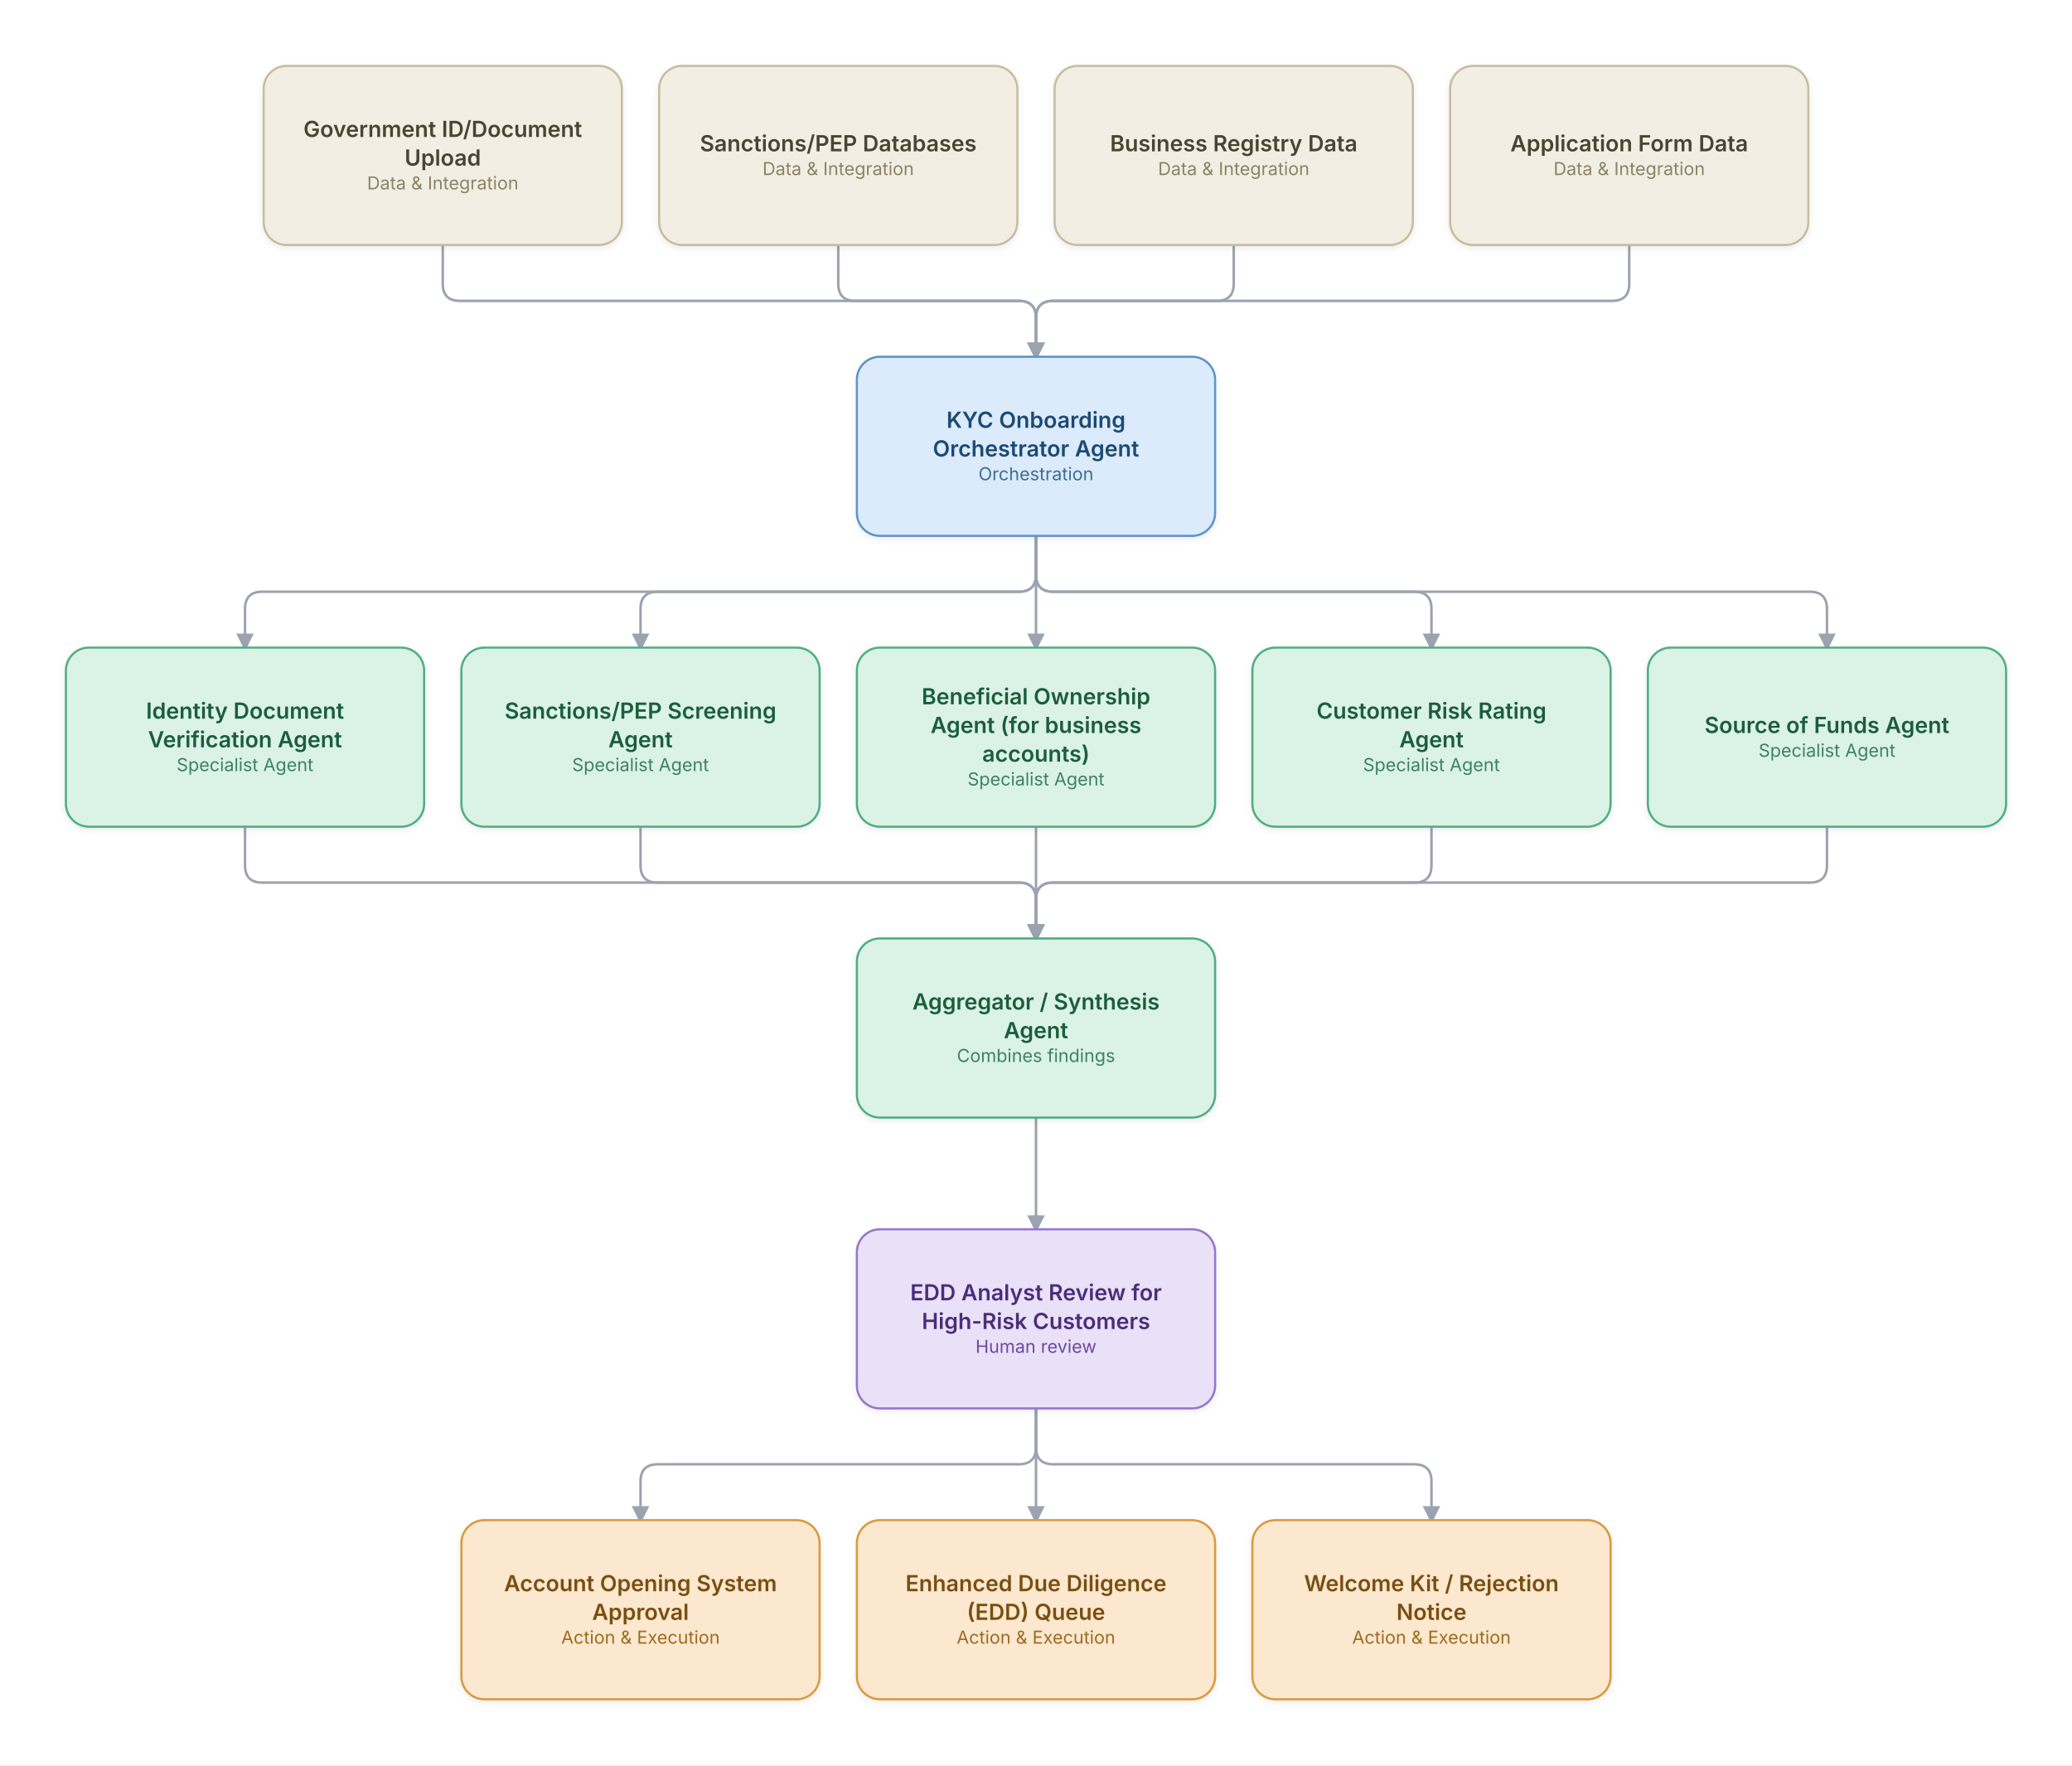
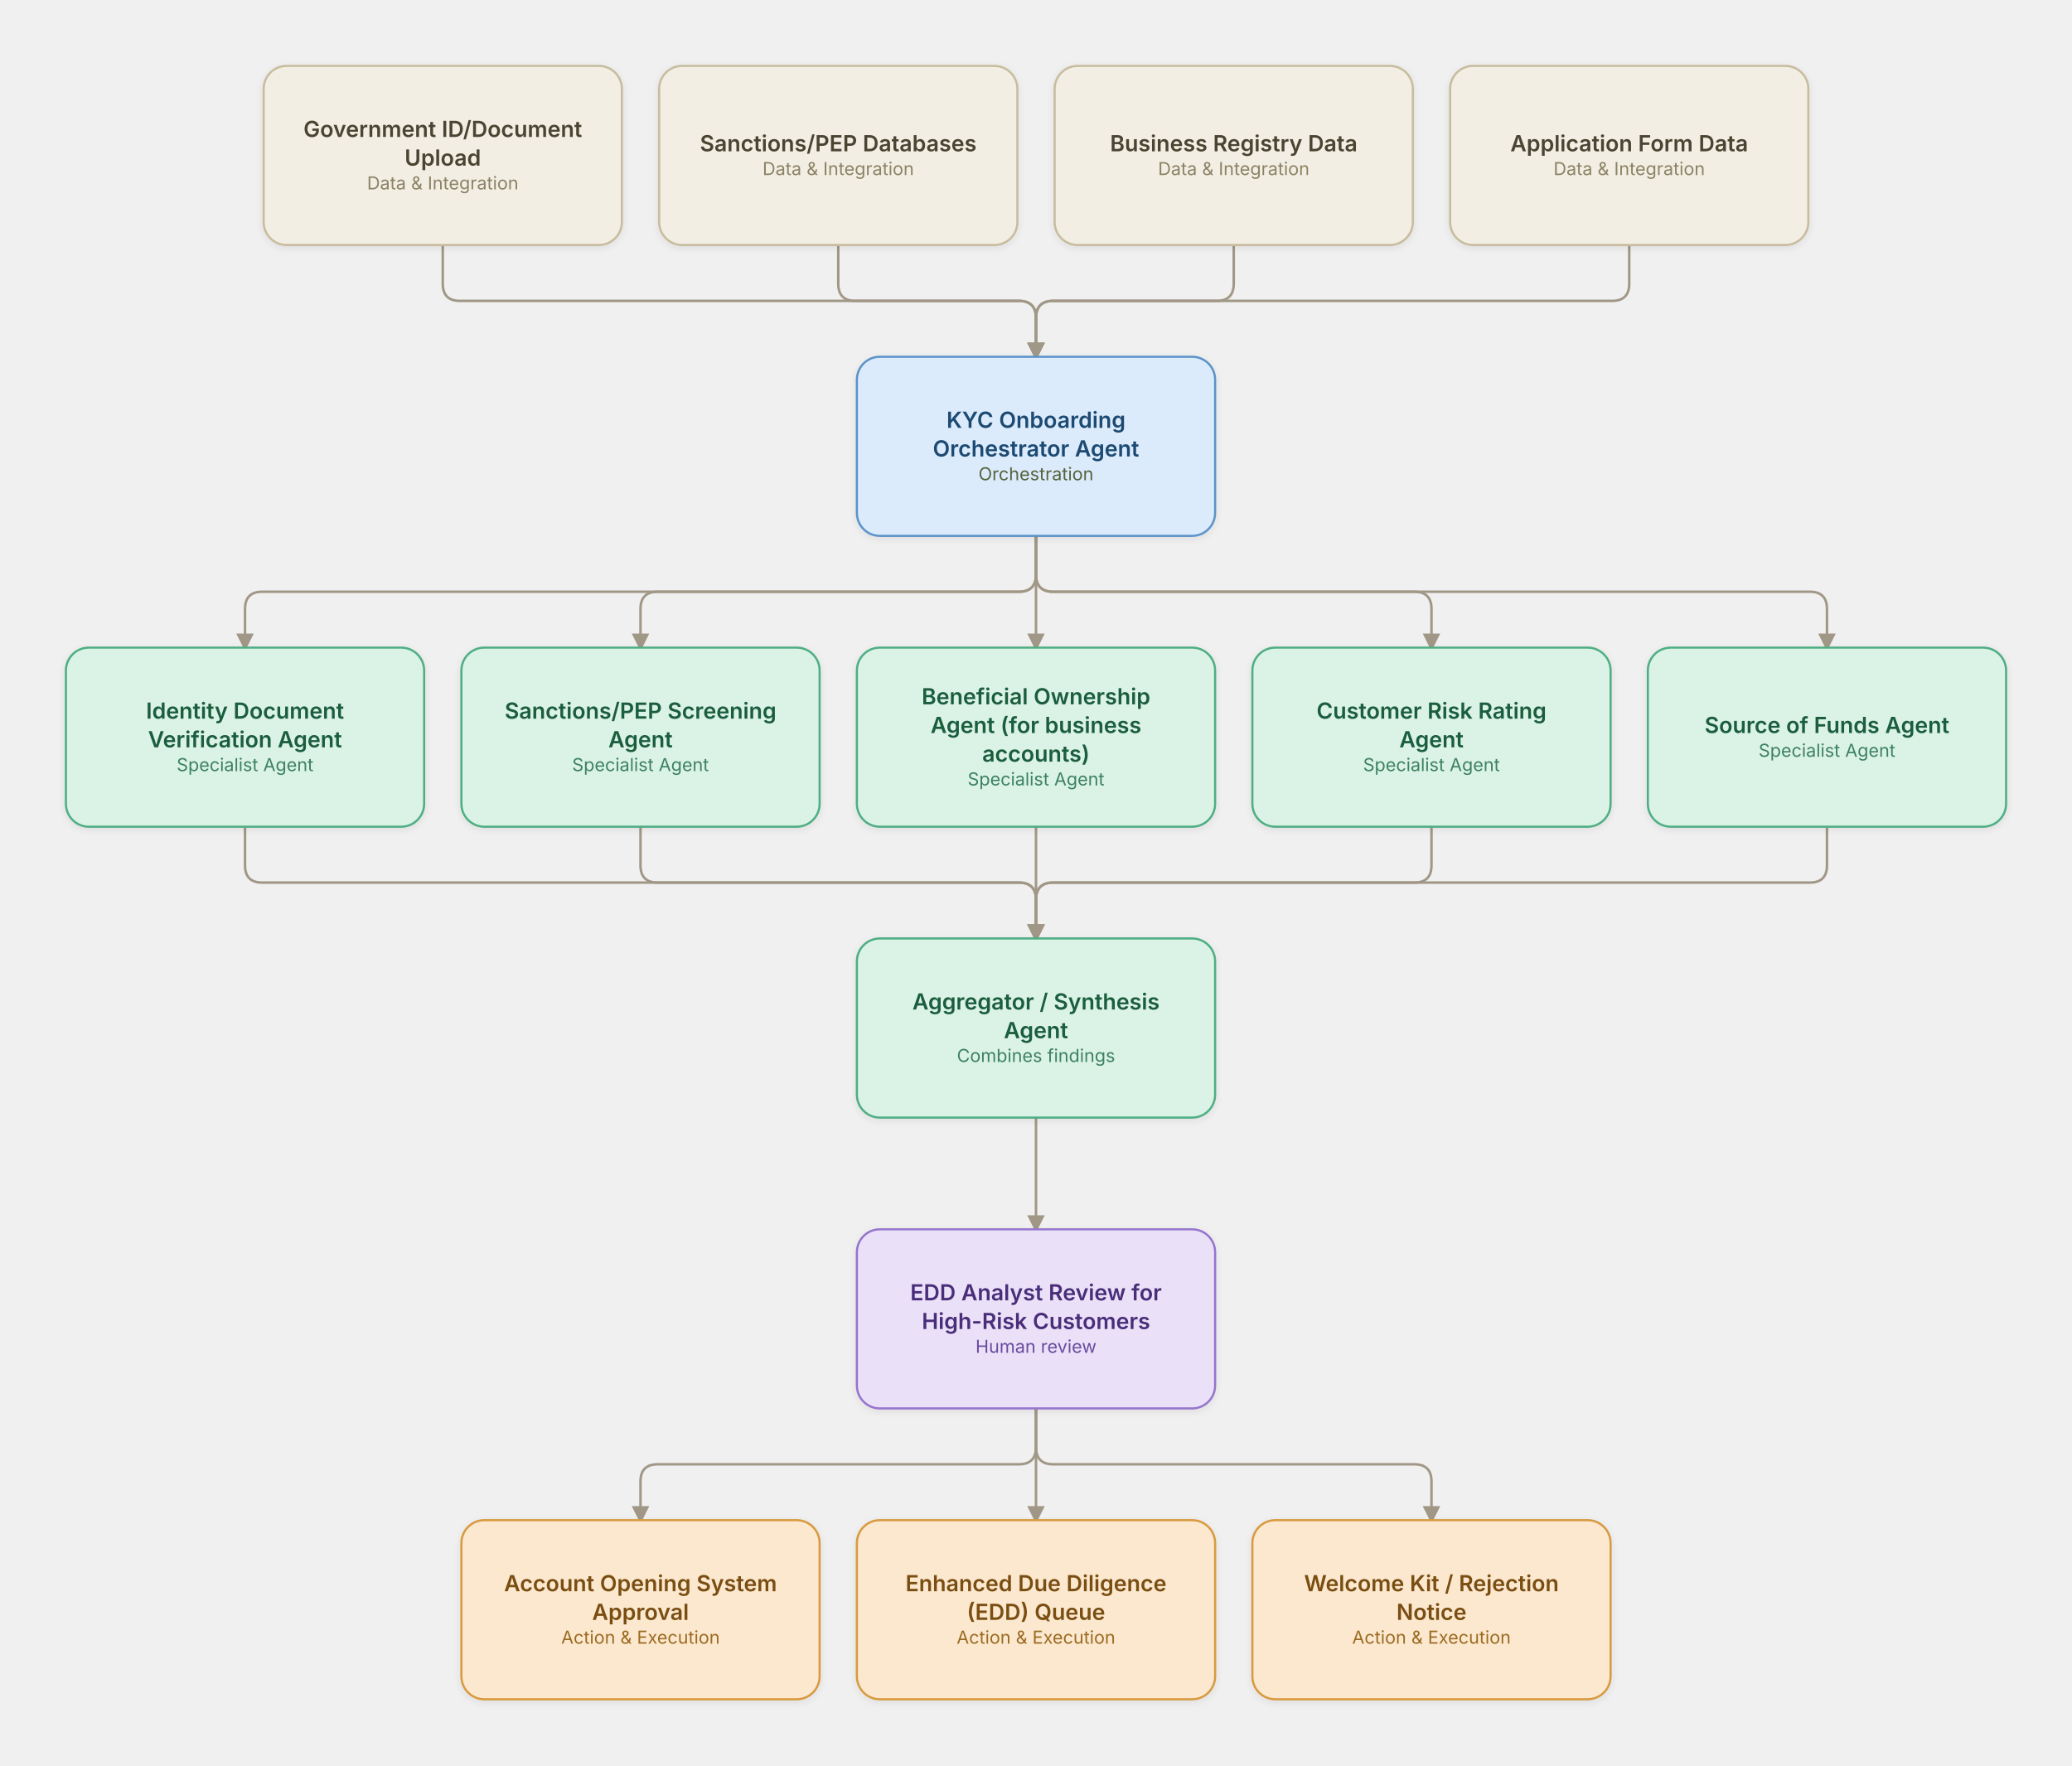
<svg xmlns="http://www.w3.org/2000/svg" viewBox="0 0 1446 1232" font-family="'Inter','IBM Plex Sans',-apple-system,sans-serif">
  <defs>
    <marker id="arrow" viewBox="0 0 10 10" refX="8" refY="5" markerWidth="7" markerHeight="7" orient="auto-start-reverse">
-       <path d="M0,0 L10,5 L0,10 z" fill="#9AA3AE" />
+       <path d="M0,0 L10,5 L0,10 z" fill="#a19786" />
    </marker>
    <filter id="cardshadow" x="-20%" y="-20%" width="140%" height="140%">
      <feDropShadow dx="0" dy="1.5" stdDeviation="2.5" flood-color="#1a1a1a" flood-opacity="0.08" />
    </filter>
  </defs>
-   <rect x="0" y="0" width="1446" height="1232" fill="#FFFFFF" />
-   <path d="M 309.0 171.0 L 309.0 198.0 Q 309.0 210.0 321.0 210.0 L 711.0 210.0 Q 723.0 210.0 723.0 222.0 L 723.0 249.0" fill="none" stroke="#9AA3AE" stroke-width="1.75" marker-end="url(#arrow)" />
-   <path d="M 585.0 171.0 L 585.0 198.0 Q 585.0 210.0 597.0 210.0 L 711.0 210.0 Q 723.0 210.0 723.0 222.0 L 723.0 249.0" fill="none" stroke="#9AA3AE" stroke-width="1.75" marker-end="url(#arrow)" />
-   <path d="M 861.0 171.0 L 861.0 198.0 Q 861.0 210.0 849.0 210.0 L 735.0 210.0 Q 723.0 210.0 723.0 222.0 L 723.0 249.0" fill="none" stroke="#9AA3AE" stroke-width="1.75" marker-end="url(#arrow)" />
-   <path d="M 1137.0 171.0 L 1137.0 198.0 Q 1137.0 210.0 1125.0 210.0 L 735.0 210.0 Q 723.0 210.0 723.0 222.0 L 723.0 249.0" fill="none" stroke="#9AA3AE" stroke-width="1.75" marker-end="url(#arrow)" />
-   <path d="M 723.0 374.0 L 723.0 401.0 Q 723.0 413.0 711.0 413.0 L 183.0 413.0 Q 171.0 413.0 171.0 425.0 L 171.0 452.0" fill="none" stroke="#9AA3AE" stroke-width="1.75" marker-end="url(#arrow)" />
-   <path d="M 171.0 577.0 L 171.0 604.0 Q 171.0 616.0 183.0 616.0 L 711.0 616.0 Q 723.0 616.0 723.0 628.0 L 723.0 655.0" fill="none" stroke="#9AA3AE" stroke-width="1.75" marker-end="url(#arrow)" />
-   <path d="M 723.0 374.0 L 723.0 401.0 Q 723.0 413.0 711.0 413.0 L 459.0 413.0 Q 447.0 413.0 447.0 425.0 L 447.0 452.0" fill="none" stroke="#9AA3AE" stroke-width="1.75" marker-end="url(#arrow)" />
-   <path d="M 447.0 577.0 L 447.0 604.0 Q 447.0 616.0 459.0 616.0 L 711.0 616.0 Q 723.0 616.0 723.0 628.0 L 723.0 655.0" fill="none" stroke="#9AA3AE" stroke-width="1.75" marker-end="url(#arrow)" />
-   <path d="M 723.0 374.0 L 723.0 452.0" fill="none" stroke="#9AA3AE" stroke-width="1.75" marker-end="url(#arrow)" />
-   <path d="M 723.0 577.0 L 723.0 655.0" fill="none" stroke="#9AA3AE" stroke-width="1.75" marker-end="url(#arrow)" />
-   <path d="M 723.0 374.0 L 723.0 401.0 Q 723.0 413.0 735.0 413.0 L 987.0 413.0 Q 999.0 413.0 999.0 425.0 L 999.0 452.0" fill="none" stroke="#9AA3AE" stroke-width="1.75" marker-end="url(#arrow)" />
-   <path d="M 999.0 577.0 L 999.0 604.0 Q 999.0 616.0 987.0 616.0 L 735.0 616.0 Q 723.0 616.0 723.0 628.0 L 723.0 655.0" fill="none" stroke="#9AA3AE" stroke-width="1.75" marker-end="url(#arrow)" />
-   <path d="M 723.0 374.0 L 723.0 401.0 Q 723.0 413.0 735.0 413.0 L 1263.0 413.0 Q 1275.0 413.0 1275.0 425.0 L 1275.0 452.0" fill="none" stroke="#9AA3AE" stroke-width="1.75" marker-end="url(#arrow)" />
-   <path d="M 1275.0 577.0 L 1275.0 604.0 Q 1275.0 616.0 1263.0 616.0 L 735.0 616.0 Q 723.0 616.0 723.0 628.0 L 723.0 655.0" fill="none" stroke="#9AA3AE" stroke-width="1.75" marker-end="url(#arrow)" />
-   <path d="M 723.0 780.0 L 723.0 858.0" fill="none" stroke="#9AA3AE" stroke-width="1.75" marker-end="url(#arrow)" />
-   <path d="M 723.0 983.0 L 723.0 1010.0 Q 723.0 1022.0 711.0 1022.0 L 459.0 1022.0 Q 447.0 1022.0 447.0 1034.0 L 447.0 1061.0" fill="none" stroke="#9AA3AE" stroke-width="1.75" marker-end="url(#arrow)" />
-   <path d="M 723.0 983.0 L 723.0 1061.0" fill="none" stroke="#9AA3AE" stroke-width="1.75" marker-end="url(#arrow)" />
-   <path d="M 723.0 983.0 L 723.0 1010.0 Q 723.0 1022.0 735.0 1022.0 L 987.0 1022.0 Q 999.0 1022.0 999.0 1034.0 L 999.0 1061.0" fill="none" stroke="#9AA3AE" stroke-width="1.75" marker-end="url(#arrow)" />
+   <path d="M 309.0 171.0 L 309.0 198.0 Q 309.0 210.0 321.0 210.0 L 711.0 210.0 Q 723.0 210.0 723.0 222.0 L 723.0 249.0" fill="none" stroke="#a19786" stroke-width="1.75" marker-end="url(#arrow)" />
+   <path d="M 585.0 171.0 L 585.0 198.0 Q 585.0 210.0 597.0 210.0 L 711.0 210.0 Q 723.0 210.0 723.0 222.0 L 723.0 249.0" fill="none" stroke="#a19786" stroke-width="1.75" marker-end="url(#arrow)" />
+   <path d="M 861.0 171.0 L 861.0 198.0 Q 861.0 210.0 849.0 210.0 L 735.0 210.0 Q 723.0 210.0 723.0 222.0 L 723.0 249.0" fill="none" stroke="#a19786" stroke-width="1.75" marker-end="url(#arrow)" />
+   <path d="M 1137.0 171.0 L 1137.0 198.0 Q 1137.0 210.0 1125.0 210.0 L 735.0 210.0 Q 723.0 210.0 723.0 222.0 L 723.0 249.0" fill="none" stroke="#a19786" stroke-width="1.75" marker-end="url(#arrow)" />
+   <path d="M 723.0 374.0 L 723.0 401.0 Q 723.0 413.0 711.0 413.0 L 183.0 413.0 Q 171.0 413.0 171.0 425.0 L 171.0 452.0" fill="none" stroke="#a19786" stroke-width="1.75" marker-end="url(#arrow)" />
+   <path d="M 171.0 577.0 L 171.0 604.0 Q 171.0 616.0 183.0 616.0 L 711.0 616.0 Q 723.0 616.0 723.0 628.0 L 723.0 655.0" fill="none" stroke="#a19786" stroke-width="1.75" marker-end="url(#arrow)" />
+   <path d="M 723.0 374.0 L 723.0 401.0 Q 723.0 413.0 711.0 413.0 L 459.0 413.0 Q 447.0 413.0 447.0 425.0 L 447.0 452.0" fill="none" stroke="#a19786" stroke-width="1.75" marker-end="url(#arrow)" />
+   <path d="M 447.0 577.0 L 447.0 604.0 Q 447.0 616.0 459.0 616.0 L 711.0 616.0 Q 723.0 616.0 723.0 628.0 L 723.0 655.0" fill="none" stroke="#a19786" stroke-width="1.75" marker-end="url(#arrow)" />
+   <path d="M 723.0 374.0 L 723.0 452.0" fill="none" stroke="#a19786" stroke-width="1.75" marker-end="url(#arrow)" />
+   <path d="M 723.0 577.0 L 723.0 655.0" fill="none" stroke="#a19786" stroke-width="1.75" marker-end="url(#arrow)" />
+   <path d="M 723.0 374.0 L 723.0 401.0 Q 723.0 413.0 735.0 413.0 L 987.0 413.0 Q 999.0 413.0 999.0 425.0 L 999.0 452.0" fill="none" stroke="#a19786" stroke-width="1.75" marker-end="url(#arrow)" />
+   <path d="M 999.0 577.0 L 999.0 604.0 Q 999.0 616.0 987.0 616.0 L 735.0 616.0 Q 723.0 616.0 723.0 628.0 L 723.0 655.0" fill="none" stroke="#a19786" stroke-width="1.75" marker-end="url(#arrow)" />
+   <path d="M 723.0 374.0 L 723.0 401.0 Q 723.0 413.0 735.0 413.0 L 1263.0 413.0 Q 1275.0 413.0 1275.0 425.0 L 1275.0 452.0" fill="none" stroke="#a19786" stroke-width="1.75" marker-end="url(#arrow)" />
+   <path d="M 1275.0 577.0 L 1275.0 604.0 Q 1275.0 616.0 1263.0 616.0 L 735.0 616.0 Q 723.0 616.0 723.0 628.0 L 723.0 655.0" fill="none" stroke="#a19786" stroke-width="1.75" marker-end="url(#arrow)" />
+   <path d="M 723.0 780.0 L 723.0 858.0" fill="none" stroke="#a19786" stroke-width="1.75" marker-end="url(#arrow)" />
+   <path d="M 723.0 983.0 L 723.0 1010.0 Q 723.0 1022.0 711.0 1022.0 L 459.0 1022.0 Q 447.0 1022.0 447.0 1034.0 L 447.0 1061.0" fill="none" stroke="#a19786" stroke-width="1.75" marker-end="url(#arrow)" />
+   <path d="M 723.0 983.0 L 723.0 1061.0" fill="none" stroke="#a19786" stroke-width="1.75" marker-end="url(#arrow)" />
+   <path d="M 723.0 983.0 L 723.0 1010.0 Q 723.0 1022.0 735.0 1022.0 L 987.0 1022.0 Q 999.0 1022.0 999.0 1034.0 L 999.0 1061.0" fill="none" stroke="#a19786" stroke-width="1.75" marker-end="url(#arrow)" />
  <g filter="url(#cardshadow)">
    <rect x="184.0" y="46.0" width="250" height="125" rx="16" fill="#F2EEE3" stroke="#C7BC9E" stroke-width="1.5" />
  </g>
  <text x="309.0" y="95.6" text-anchor="middle" font-size="15.5" font-weight="600" fill="#4A4432">Government ID/Document</text>
  <text x="309.0" y="115.6" text-anchor="middle" font-size="15.5" font-weight="600" fill="#4A4432">Upload</text>
  <text x="309.0" y="132.2" text-anchor="middle" font-size="12.5" fill="#8C8365">Data &amp; Integration</text>
  <g filter="url(#cardshadow)">
    <rect x="460.0" y="46.0" width="250" height="125" rx="16" fill="#F2EEE3" stroke="#C7BC9E" stroke-width="1.5" />
  </g>
  <text x="585.0" y="105.6" text-anchor="middle" font-size="15.5" font-weight="600" fill="#4A4432">Sanctions/PEP Databases</text>
  <text x="585.0" y="122.2" text-anchor="middle" font-size="12.5" fill="#8C8365">Data &amp; Integration</text>
  <g filter="url(#cardshadow)">
    <rect x="736.0" y="46.0" width="250" height="125" rx="16" fill="#F2EEE3" stroke="#C7BC9E" stroke-width="1.5" />
  </g>
  <text x="861.0" y="105.6" text-anchor="middle" font-size="15.5" font-weight="600" fill="#4A4432">Business Registry Data</text>
  <text x="861.0" y="122.2" text-anchor="middle" font-size="12.5" fill="#8C8365">Data &amp; Integration</text>
  <g filter="url(#cardshadow)">
    <rect x="1012.0" y="46.0" width="250" height="125" rx="16" fill="#F2EEE3" stroke="#C7BC9E" stroke-width="1.5" />
  </g>
  <text x="1137.0" y="105.6" text-anchor="middle" font-size="15.5" font-weight="600" fill="#4A4432">Application Form Data</text>
  <text x="1137.0" y="122.2" text-anchor="middle" font-size="12.5" fill="#8C8365">Data &amp; Integration</text>
  <g filter="url(#cardshadow)">
    <rect x="598.0" y="249.0" width="250" height="125" rx="16" fill="#DCEBFB" stroke="#5B93C9" stroke-width="1.5" />
  </g>
  <text x="723.0" y="298.6" text-anchor="middle" font-size="15.5" font-weight="600" fill="#1C4A73">KYC Onboarding</text>
  <text x="723.0" y="318.6" text-anchor="middle" font-size="15.5" font-weight="600" fill="#1C4A73">Orchestrator Agent</text>
-   <text x="723.0" y="335.2" text-anchor="middle" font-size="12.5" fill="#3E6D93">Orchestration</text>
+   <text x="723.0" y="335.2" text-anchor="middle" font-size="12.5" fill="#56633f">Orchestration</text>
  <g filter="url(#cardshadow)">
    <rect x="46.0" y="452.0" width="250" height="125" rx="16" fill="#DBF2E7" stroke="#4FAE83" stroke-width="1.5" />
  </g>
  <text x="171.0" y="501.6" text-anchor="middle" font-size="15.5" font-weight="600" fill="#1B5E3D">Identity Document</text>
  <text x="171.0" y="521.6" text-anchor="middle" font-size="15.5" font-weight="600" fill="#1B5E3D">Verification Agent</text>
  <text x="171.0" y="538.2" text-anchor="middle" font-size="12.5" fill="#3D8261">Specialist Agent</text>
  <g filter="url(#cardshadow)">
    <rect x="322.0" y="452.0" width="250" height="125" rx="16" fill="#DBF2E7" stroke="#4FAE83" stroke-width="1.5" />
  </g>
  <text x="447.0" y="501.6" text-anchor="middle" font-size="15.5" font-weight="600" fill="#1B5E3D">Sanctions/PEP Screening</text>
  <text x="447.0" y="521.6" text-anchor="middle" font-size="15.5" font-weight="600" fill="#1B5E3D">Agent</text>
  <text x="447.0" y="538.2" text-anchor="middle" font-size="12.5" fill="#3D8261">Specialist Agent</text>
  <g filter="url(#cardshadow)">
    <rect x="598.0" y="452.0" width="250" height="125" rx="16" fill="#DBF2E7" stroke="#4FAE83" stroke-width="1.5" />
  </g>
  <text x="723.0" y="491.6" text-anchor="middle" font-size="15.5" font-weight="600" fill="#1B5E3D">Beneficial Ownership</text>
  <text x="723.0" y="511.6" text-anchor="middle" font-size="15.5" font-weight="600" fill="#1B5E3D">Agent (for business</text>
  <text x="723.0" y="531.6" text-anchor="middle" font-size="15.5" font-weight="600" fill="#1B5E3D">accounts)</text>
  <text x="723.0" y="548.2" text-anchor="middle" font-size="12.5" fill="#3D8261">Specialist Agent</text>
  <g filter="url(#cardshadow)">
    <rect x="874.0" y="452.0" width="250" height="125" rx="16" fill="#DBF2E7" stroke="#4FAE83" stroke-width="1.5" />
  </g>
  <text x="999.0" y="501.6" text-anchor="middle" font-size="15.5" font-weight="600" fill="#1B5E3D">Customer Risk Rating</text>
  <text x="999.0" y="521.6" text-anchor="middle" font-size="15.5" font-weight="600" fill="#1B5E3D">Agent</text>
  <text x="999.0" y="538.2" text-anchor="middle" font-size="12.5" fill="#3D8261">Specialist Agent</text>
  <g filter="url(#cardshadow)">
    <rect x="1150.0" y="452.0" width="250" height="125" rx="16" fill="#DBF2E7" stroke="#4FAE83" stroke-width="1.5" />
  </g>
  <text x="1275.0" y="511.6" text-anchor="middle" font-size="15.5" font-weight="600" fill="#1B5E3D">Source of Funds Agent</text>
  <text x="1275.0" y="528.2" text-anchor="middle" font-size="12.5" fill="#3D8261">Specialist Agent</text>
  <g filter="url(#cardshadow)">
    <rect x="598.0" y="655.0" width="250" height="125" rx="16" fill="#DBF2E7" stroke="#4FAE83" stroke-width="1.5" />
  </g>
  <text x="723.0" y="704.6" text-anchor="middle" font-size="15.5" font-weight="600" fill="#1B5E3D">Aggregator / Synthesis</text>
  <text x="723.0" y="724.6" text-anchor="middle" font-size="15.5" font-weight="600" fill="#1B5E3D">Agent</text>
  <text x="723.0" y="741.2" text-anchor="middle" font-size="12.5" fill="#3D8261">Combines findings</text>
  <g filter="url(#cardshadow)">
    <rect x="598.0" y="858.0" width="250" height="125" rx="16" fill="#EAE1F8" stroke="#9575CD" stroke-width="1.5" />
  </g>
  <text x="723.0" y="907.6" text-anchor="middle" font-size="15.5" font-weight="600" fill="#4A2E7A">EDD Analyst Review for</text>
  <text x="723.0" y="927.6" text-anchor="middle" font-size="15.5" font-weight="600" fill="#4A2E7A">High-Risk Customers</text>
  <text x="723.0" y="944.2" text-anchor="middle" font-size="12.5" fill="#6B4A9E">Human review</text>
  <g filter="url(#cardshadow)">
    <rect x="322.0" y="1061.0" width="250" height="125" rx="16" fill="#FBE8CE" stroke="#D89A3F" stroke-width="1.5" />
  </g>
  <text x="447.0" y="1110.6" text-anchor="middle" font-size="15.5" font-weight="600" fill="#7A4E12">Account Opening System</text>
  <text x="447.0" y="1130.6" text-anchor="middle" font-size="15.5" font-weight="600" fill="#7A4E12">Approval</text>
  <text x="447.0" y="1147.2" text-anchor="middle" font-size="12.5" fill="#9C6B22">Action &amp; Execution</text>
  <g filter="url(#cardshadow)">
    <rect x="598.0" y="1061.0" width="250" height="125" rx="16" fill="#FBE8CE" stroke="#D89A3F" stroke-width="1.5" />
  </g>
  <text x="723.0" y="1110.6" text-anchor="middle" font-size="15.5" font-weight="600" fill="#7A4E12">Enhanced Due Diligence</text>
  <text x="723.0" y="1130.6" text-anchor="middle" font-size="15.5" font-weight="600" fill="#7A4E12">(EDD) Queue</text>
  <text x="723.0" y="1147.2" text-anchor="middle" font-size="12.5" fill="#9C6B22">Action &amp; Execution</text>
  <g filter="url(#cardshadow)">
    <rect x="874.0" y="1061.0" width="250" height="125" rx="16" fill="#FBE8CE" stroke="#D89A3F" stroke-width="1.5" />
  </g>
  <text x="999.0" y="1110.6" text-anchor="middle" font-size="15.5" font-weight="600" fill="#7A4E12">Welcome Kit / Rejection</text>
  <text x="999.0" y="1130.6" text-anchor="middle" font-size="15.5" font-weight="600" fill="#7A4E12">Notice</text>
  <text x="999.0" y="1147.2" text-anchor="middle" font-size="12.5" fill="#9C6B22">Action &amp; Execution</text>
</svg>
